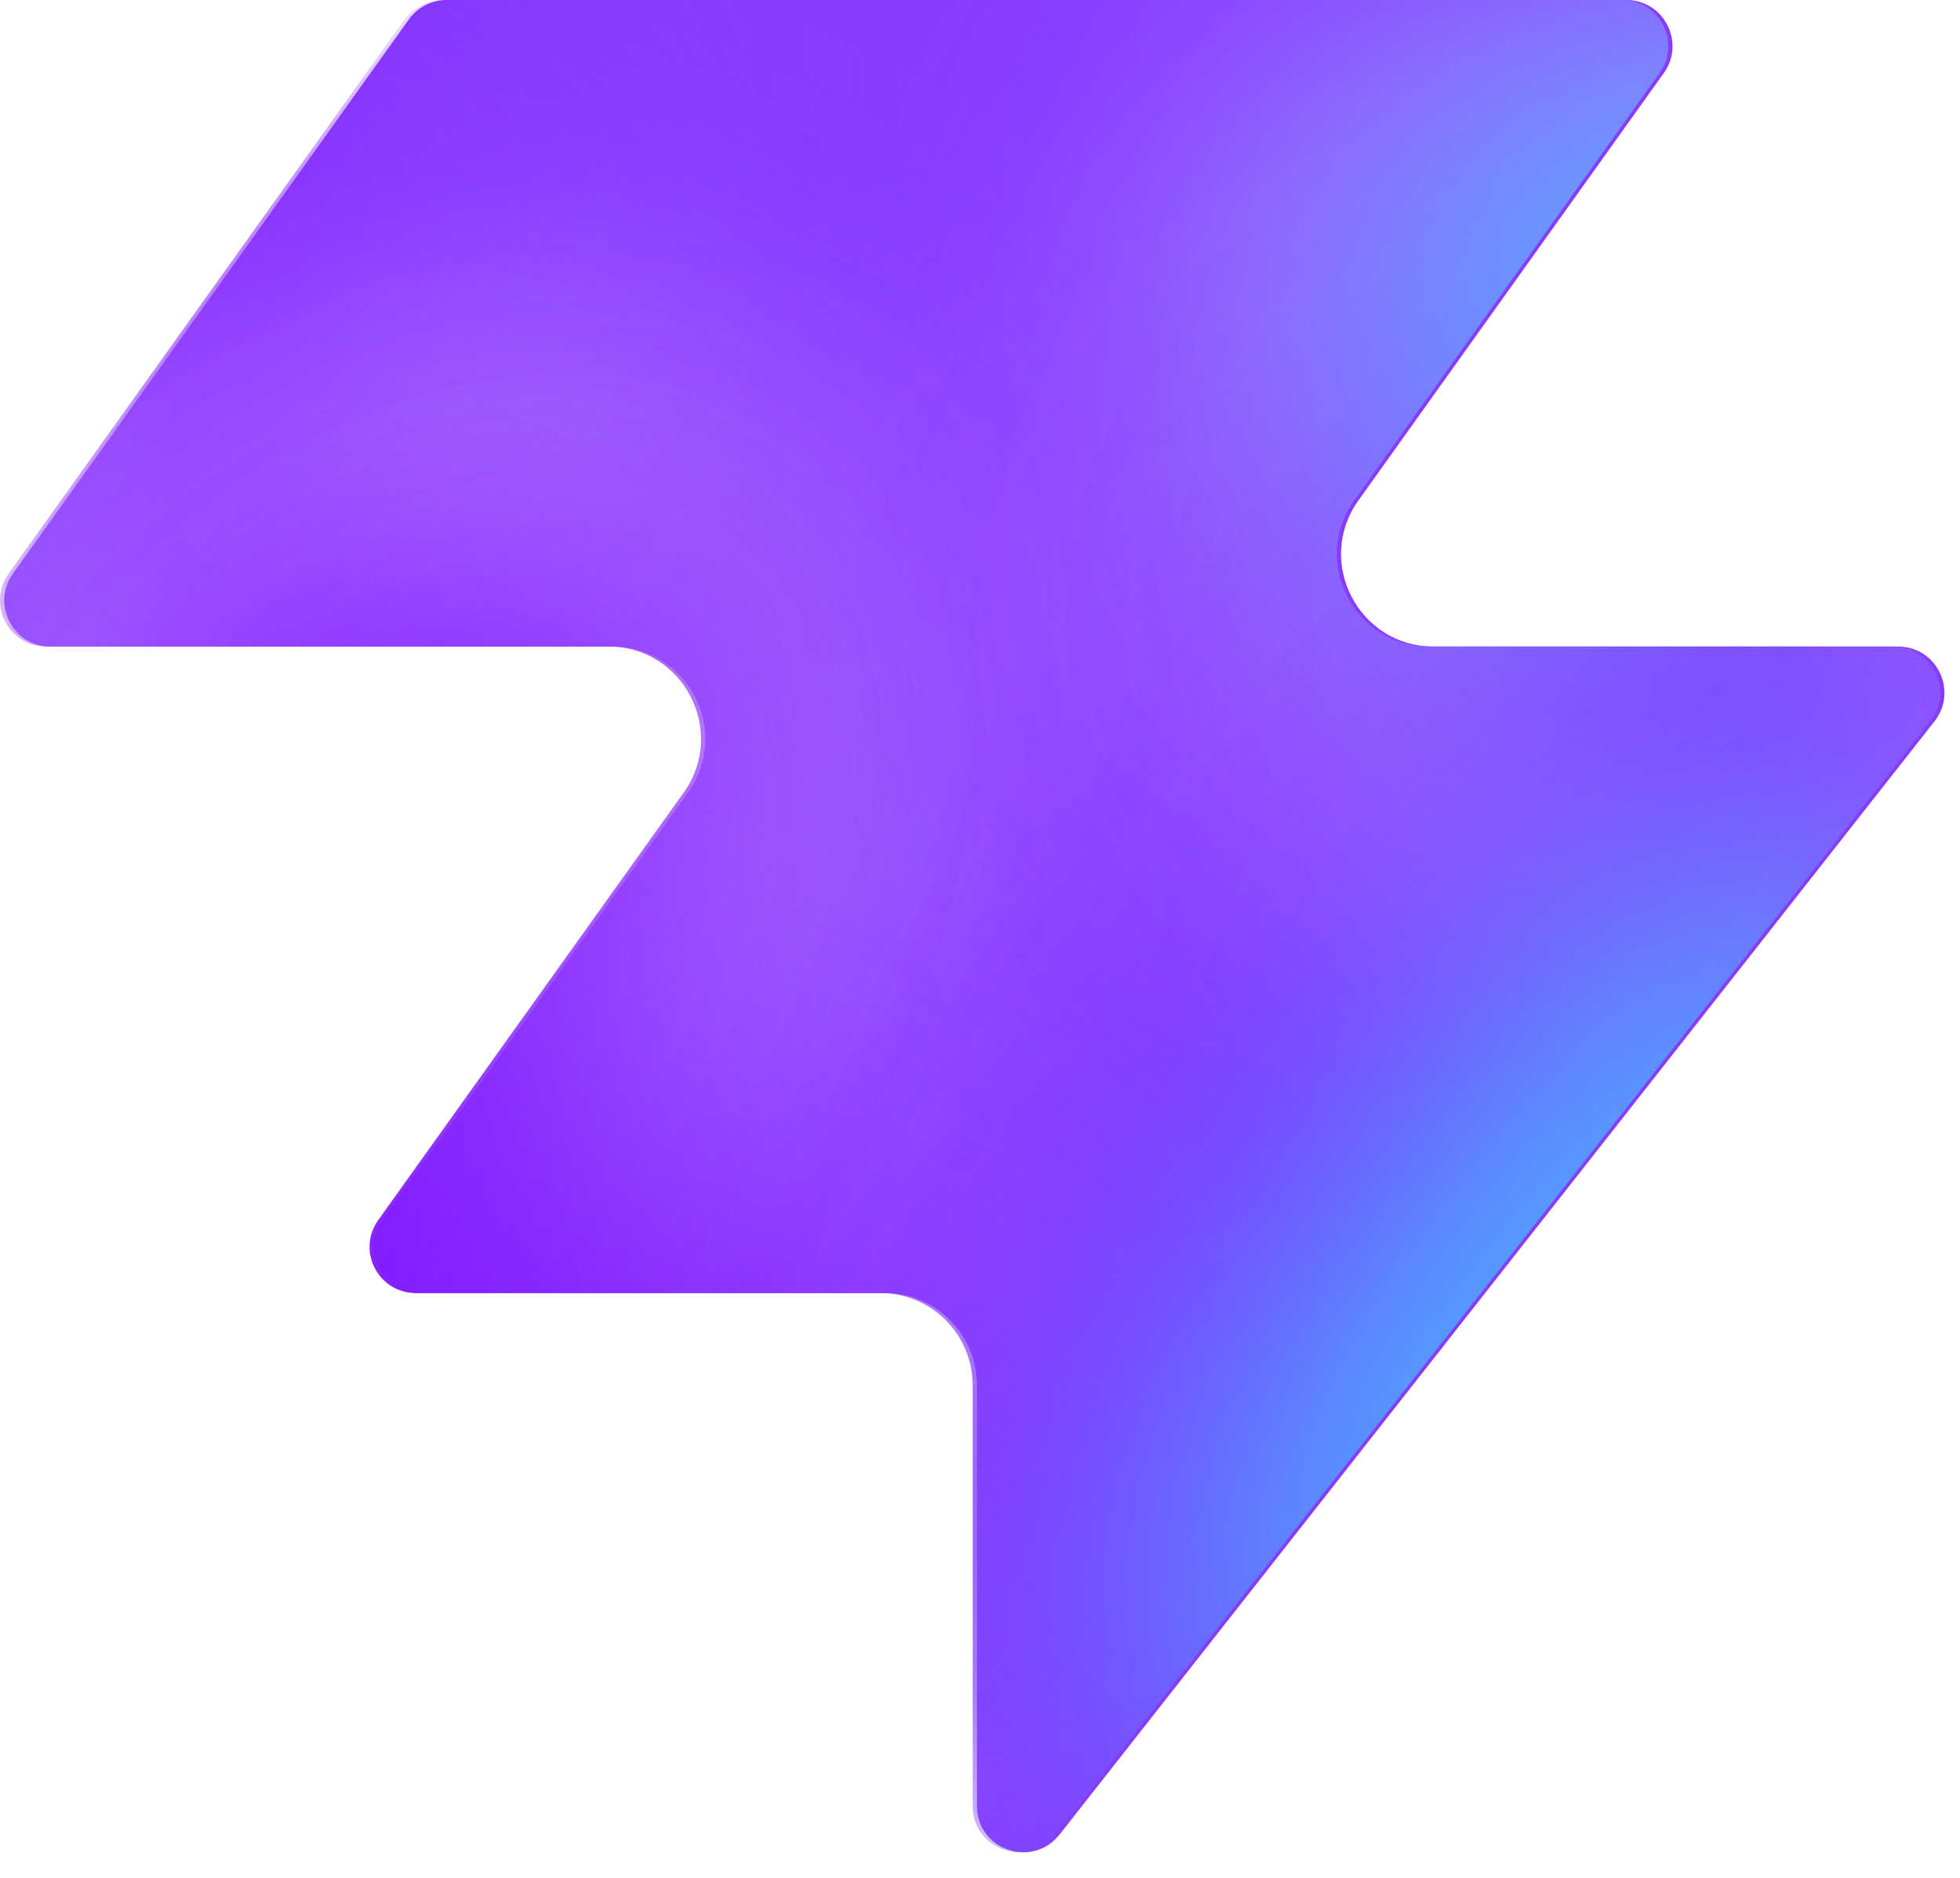
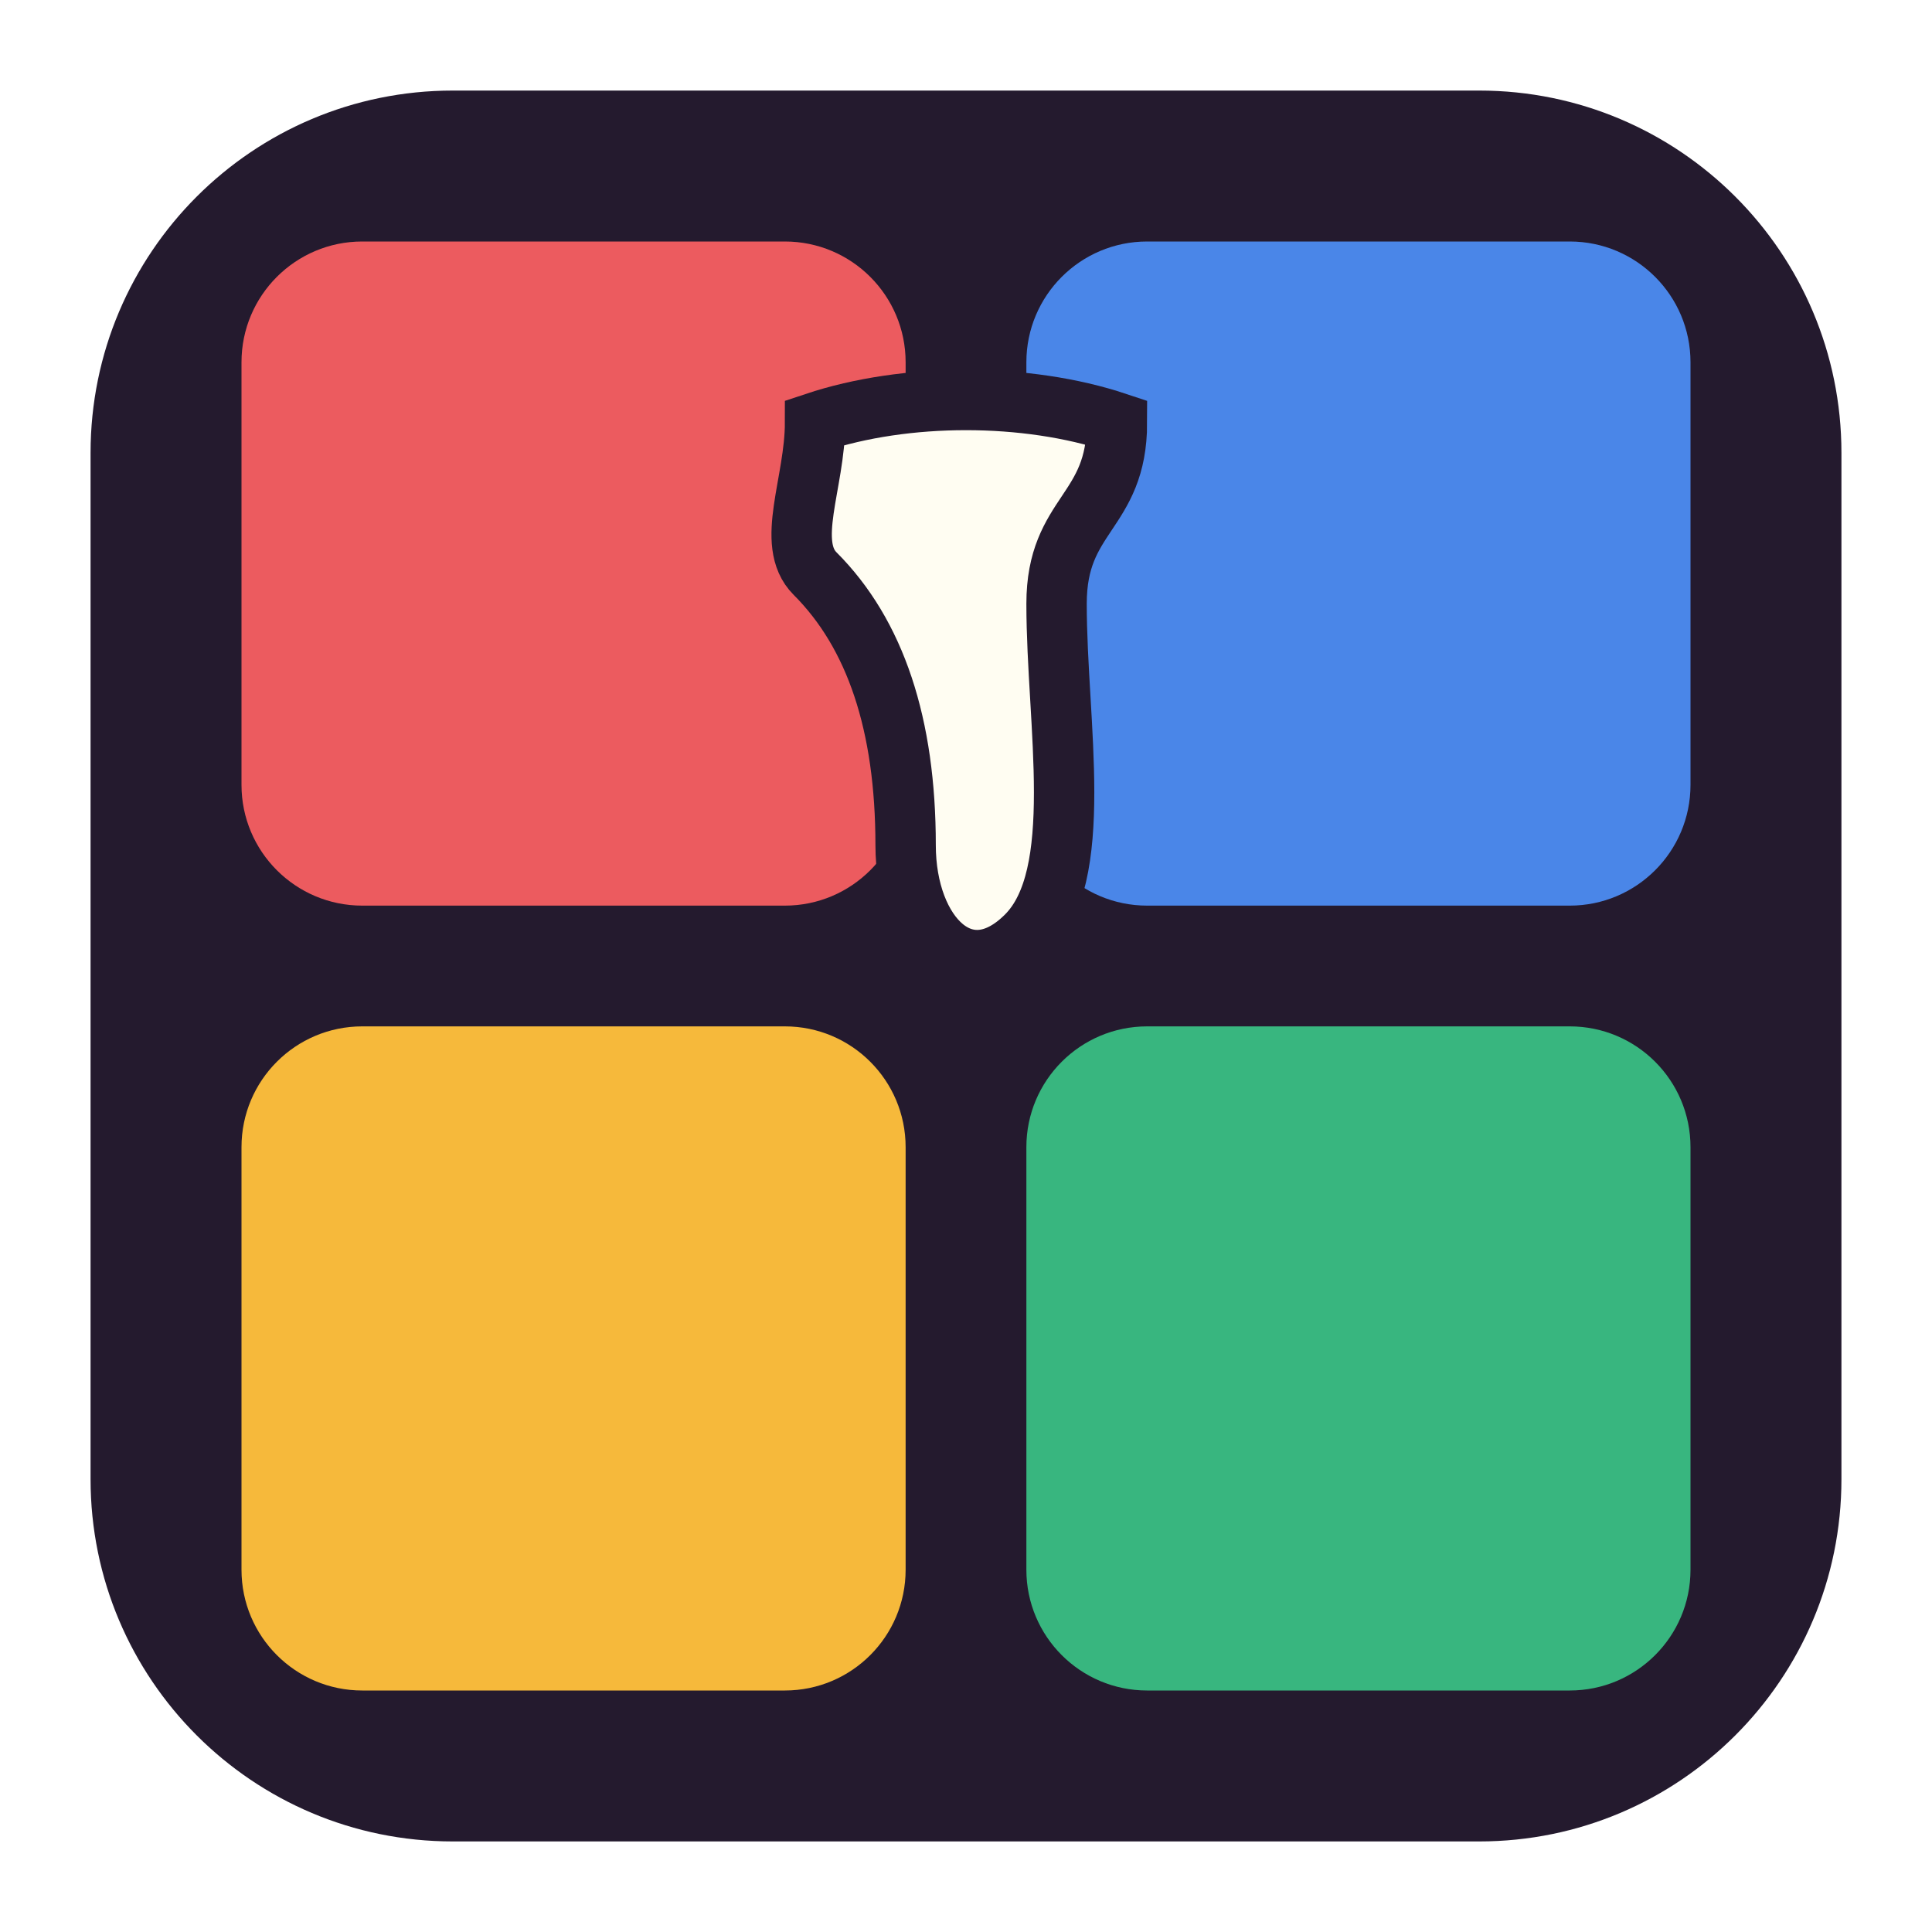
- <svg xmlns="http://www.w3.org/2000/svg" width="48" height="46" fill="none" viewBox="0 0 48 46">
-   <path fill="#863bff" d="M25.946 44.938c-.664.845-2.021.375-2.021-.698V33.937a2.26 2.26 0 0 0-2.262-2.262H10.287c-.92 0-1.456-1.04-.92-1.788l7.48-10.471c1.07-1.497 0-3.578-1.842-3.578H1.237c-.92 0-1.456-1.04-.92-1.788L10.013.474c.214-.297.556-.474.92-.474h28.894c.92 0 1.456 1.04.92 1.788l-7.48 10.471c-1.07 1.498 0 3.579 1.842 3.579h11.377c.943 0 1.473 1.088.89 1.83L25.947 44.94z" style="fill:#863bff;fill:color(display-p3 .525 .23 1);fill-opacity:1" />
-   <mask id="a" width="48" height="46" x="0" y="0" maskUnits="userSpaceOnUse" style="mask-type:alpha">
-     <path fill="#000" d="M25.842 44.938c-.664.844-2.021.375-2.021-.698V33.937a2.26 2.26 0 0 0-2.262-2.262H10.183c-.92 0-1.456-1.04-.92-1.788l7.48-10.471c1.07-1.498 0-3.579-1.842-3.579H1.133c-.92 0-1.456-1.04-.92-1.787L9.91.473c.214-.297.556-.474.92-.474h28.894c.92 0 1.456 1.04.92 1.788l-7.48 10.471c-1.07 1.498 0 3.578 1.842 3.578h11.377c.943 0 1.473 1.088.89 1.832L25.843 44.94z" style="fill:#000;fill-opacity:1" />
-   </mask>
-   <g mask="url(#a)">
-     <g filter="url(#b)">
-       <ellipse cx="5.508" cy="14.704" fill="#ede6ff" rx="5.508" ry="14.704" style="fill:#ede6ff;fill:color(display-p3 .927 .903 1);fill-opacity:1" transform="matrix(.00324 1 1 -.00324 -4.47 31.516)" />
-     </g>
-     <g filter="url(#c)">
-       <ellipse cx="10.399" cy="29.851" fill="#ede6ff" rx="10.399" ry="29.851" style="fill:#ede6ff;fill:color(display-p3 .927 .903 1);fill-opacity:1" transform="matrix(.00324 1 1 -.00324 -39.328 7.883)" />
-     </g>
-     <g filter="url(#d)">
-       <ellipse cx="5.508" cy="30.487" fill="#7e14ff" rx="5.508" ry="30.487" style="fill:#7e14ff;fill:color(display-p3 .492 .077 1);fill-opacity:1" transform="rotate(89.814 -25.913 -14.639)scale(1 -1)" />
-     </g>
-     <g filter="url(#e)">
-       <ellipse cx="5.508" cy="30.599" fill="#7e14ff" rx="5.508" ry="30.599" style="fill:#7e14ff;fill:color(display-p3 .492 .077 1);fill-opacity:1" transform="rotate(89.814 -32.644 -3.334)scale(1 -1)" />
-     </g>
-     <g filter="url(#f)">
-       <ellipse cx="5.508" cy="30.599" fill="#7e14ff" rx="5.508" ry="30.599" style="fill:#7e14ff;fill:color(display-p3 .492 .077 1);fill-opacity:1" transform="matrix(.00324 1 1 -.00324 -34.34 30.47)" />
-     </g>
-     <g filter="url(#g)">
-       <ellipse cx="14.072" cy="22.078" fill="#ede6ff" rx="14.072" ry="22.078" style="fill:#ede6ff;fill:color(display-p3 .927 .903 1);fill-opacity:1" transform="rotate(93.35 24.506 48.493)scale(-1 1)" />
-     </g>
-     <g filter="url(#h)">
-       <ellipse cx="3.47" cy="21.501" fill="#7e14ff" rx="3.47" ry="21.501" style="fill:#7e14ff;fill:color(display-p3 .492 .077 1);fill-opacity:1" transform="rotate(89.009 28.708 47.59)scale(-1 1)" />
-     </g>
-     <g filter="url(#i)">
-       <ellipse cx="3.47" cy="21.501" fill="#7e14ff" rx="3.47" ry="21.501" style="fill:#7e14ff;fill:color(display-p3 .492 .077 1);fill-opacity:1" transform="rotate(89.009 28.708 47.59)scale(-1 1)" />
-     </g>
-     <g filter="url(#j)">
-       <ellipse cx=".387" cy="8.972" fill="#7e14ff" rx="4.407" ry="29.108" style="fill:#7e14ff;fill:color(display-p3 .492 .077 1);fill-opacity:1" transform="rotate(39.51 .387 8.972)" />
-     </g>
-     <g filter="url(#k)">
-       <ellipse cx="47.523" cy="-6.092" fill="#7e14ff" rx="4.407" ry="29.108" style="fill:#7e14ff;fill:color(display-p3 .492 .077 1);fill-opacity:1" transform="rotate(37.892 47.523 -6.092)" />
-     </g>
-     <g filter="url(#l)">
-       <ellipse cx="41.412" cy="6.333" fill="#47bfff" rx="5.971" ry="9.665" style="fill:#47bfff;fill:color(display-p3 .28 .748 1);fill-opacity:1" transform="rotate(37.892 41.412 6.333)" />
-     </g>
-     <g filter="url(#m)">
-       <ellipse cx="-1.879" cy="38.332" fill="#7e14ff" rx="4.407" ry="29.108" style="fill:#7e14ff;fill:color(display-p3 .492 .077 1);fill-opacity:1" transform="rotate(37.892 -1.88 38.332)" />
-     </g>
-     <g filter="url(#n)">
-       <ellipse cx="-1.879" cy="38.332" fill="#7e14ff" rx="4.407" ry="29.108" style="fill:#7e14ff;fill:color(display-p3 .492 .077 1);fill-opacity:1" transform="rotate(37.892 -1.88 38.332)" />
-     </g>
-     <g filter="url(#o)">
-       <ellipse cx="35.651" cy="29.907" fill="#7e14ff" rx="4.407" ry="29.108" style="fill:#7e14ff;fill:color(display-p3 .492 .077 1);fill-opacity:1" transform="rotate(37.892 35.651 29.907)" />
-     </g>
-     <g filter="url(#p)">
-       <ellipse cx="38.418" cy="32.4" fill="#47bfff" rx="5.971" ry="15.297" style="fill:#47bfff;fill:color(display-p3 .28 .748 1);fill-opacity:1" transform="rotate(37.892 38.418 32.4)" />
-     </g>
-   </g>
-   <defs>
-     <filter id="b" width="60.045" height="41.654" x="-19.77" y="16.149" color-interpolation-filters="sRGB" filterUnits="userSpaceOnUse">
-       <feFlood flood-opacity="0" result="BackgroundImageFix" />
-       <feBlend in="SourceGraphic" in2="BackgroundImageFix" result="shape" />
-       <feGaussianBlur result="effect1_foregroundBlur_2002_17158" stdDeviation="7.659" />
-     </filter>
-     <filter id="c" width="90.34" height="51.437" x="-54.613" y="-7.533" color-interpolation-filters="sRGB" filterUnits="userSpaceOnUse">
-       <feFlood flood-opacity="0" result="BackgroundImageFix" />
-       <feBlend in="SourceGraphic" in2="BackgroundImageFix" result="shape" />
-       <feGaussianBlur result="effect1_foregroundBlur_2002_17158" stdDeviation="7.659" />
-     </filter>
-     <filter id="d" width="79.355" height="29.4" x="-49.64" y="2.03" color-interpolation-filters="sRGB" filterUnits="userSpaceOnUse">
-       <feFlood flood-opacity="0" result="BackgroundImageFix" />
-       <feBlend in="SourceGraphic" in2="BackgroundImageFix" result="shape" />
-       <feGaussianBlur result="effect1_foregroundBlur_2002_17158" stdDeviation="4.596" />
-     </filter>
-     <filter id="e" width="79.579" height="29.4" x="-45.045" y="20.029" color-interpolation-filters="sRGB" filterUnits="userSpaceOnUse">
-       <feFlood flood-opacity="0" result="BackgroundImageFix" />
-       <feBlend in="SourceGraphic" in2="BackgroundImageFix" result="shape" />
-       <feGaussianBlur result="effect1_foregroundBlur_2002_17158" stdDeviation="4.596" />
-     </filter>
-     <filter id="f" width="79.579" height="29.4" x="-43.513" y="21.178" color-interpolation-filters="sRGB" filterUnits="userSpaceOnUse">
-       <feFlood flood-opacity="0" result="BackgroundImageFix" />
-       <feBlend in="SourceGraphic" in2="BackgroundImageFix" result="shape" />
-       <feGaussianBlur result="effect1_foregroundBlur_2002_17158" stdDeviation="4.596" />
-     </filter>
-     <filter id="g" width="74.749" height="58.852" x="15.756" y="-17.901" color-interpolation-filters="sRGB" filterUnits="userSpaceOnUse">
-       <feFlood flood-opacity="0" result="BackgroundImageFix" />
-       <feBlend in="SourceGraphic" in2="BackgroundImageFix" result="shape" />
-       <feGaussianBlur result="effect1_foregroundBlur_2002_17158" stdDeviation="7.659" />
-     </filter>
-     <filter id="h" width="61.377" height="25.362" x="23.548" y="2.284" color-interpolation-filters="sRGB" filterUnits="userSpaceOnUse">
-       <feFlood flood-opacity="0" result="BackgroundImageFix" />
-       <feBlend in="SourceGraphic" in2="BackgroundImageFix" result="shape" />
-       <feGaussianBlur result="effect1_foregroundBlur_2002_17158" stdDeviation="4.596" />
-     </filter>
-     <filter id="i" width="61.377" height="25.362" x="23.548" y="2.284" color-interpolation-filters="sRGB" filterUnits="userSpaceOnUse">
-       <feFlood flood-opacity="0" result="BackgroundImageFix" />
-       <feBlend in="SourceGraphic" in2="BackgroundImageFix" result="shape" />
-       <feGaussianBlur result="effect1_foregroundBlur_2002_17158" stdDeviation="4.596" />
-     </filter>
-     <filter id="j" width="56.045" height="63.649" x="-27.636" y="-22.853" color-interpolation-filters="sRGB" filterUnits="userSpaceOnUse">
-       <feFlood flood-opacity="0" result="BackgroundImageFix" />
-       <feBlend in="SourceGraphic" in2="BackgroundImageFix" result="shape" />
-       <feGaussianBlur result="effect1_foregroundBlur_2002_17158" stdDeviation="4.596" />
-     </filter>
-     <filter id="k" width="54.814" height="64.646" x="20.116" y="-38.415" color-interpolation-filters="sRGB" filterUnits="userSpaceOnUse">
-       <feFlood flood-opacity="0" result="BackgroundImageFix" />
-       <feBlend in="SourceGraphic" in2="BackgroundImageFix" result="shape" />
-       <feGaussianBlur result="effect1_foregroundBlur_2002_17158" stdDeviation="4.596" />
-     </filter>
-     <filter id="l" width="33.541" height="35.313" x="24.641" y="-11.323" color-interpolation-filters="sRGB" filterUnits="userSpaceOnUse">
-       <feFlood flood-opacity="0" result="BackgroundImageFix" />
-       <feBlend in="SourceGraphic" in2="BackgroundImageFix" result="shape" />
-       <feGaussianBlur result="effect1_foregroundBlur_2002_17158" stdDeviation="4.596" />
-     </filter>
-     <filter id="m" width="54.814" height="64.646" x="-29.286" y="6.009" color-interpolation-filters="sRGB" filterUnits="userSpaceOnUse">
-       <feFlood flood-opacity="0" result="BackgroundImageFix" />
-       <feBlend in="SourceGraphic" in2="BackgroundImageFix" result="shape" />
-       <feGaussianBlur result="effect1_foregroundBlur_2002_17158" stdDeviation="4.596" />
-     </filter>
-     <filter id="n" width="54.814" height="64.646" x="-29.286" y="6.009" color-interpolation-filters="sRGB" filterUnits="userSpaceOnUse">
-       <feFlood flood-opacity="0" result="BackgroundImageFix" />
-       <feBlend in="SourceGraphic" in2="BackgroundImageFix" result="shape" />
-       <feGaussianBlur result="effect1_foregroundBlur_2002_17158" stdDeviation="4.596" />
-     </filter>
-     <filter id="o" width="54.814" height="64.646" x="8.244" y="-2.416" color-interpolation-filters="sRGB" filterUnits="userSpaceOnUse">
-       <feFlood flood-opacity="0" result="BackgroundImageFix" />
-       <feBlend in="SourceGraphic" in2="BackgroundImageFix" result="shape" />
-       <feGaussianBlur result="effect1_foregroundBlur_2002_17158" stdDeviation="4.596" />
-     </filter>
-     <filter id="p" width="39.409" height="43.623" x="18.713" y="10.588" color-interpolation-filters="sRGB" filterUnits="userSpaceOnUse">
-       <feFlood flood-opacity="0" result="BackgroundImageFix" />
-       <feBlend in="SourceGraphic" in2="BackgroundImageFix" result="shape" />
-       <feGaussianBlur result="effect1_foregroundBlur_2002_17158" stdDeviation="4.596" />
-     </filter>
-   </defs>
+ <svg xmlns="http://www.w3.org/2000/svg" viewBox="0 0 64 64">
+   <rect x="3" y="3" width="58" height="58" rx="12" fill="#241a2e" />
+   <rect x="8" y="8" width="22" height="22" rx="4" fill="#ec5b5f" />
+   <rect x="34" y="8" width="22" height="22" rx="4" fill="#4a86e8" />
+   <rect x="8" y="34" width="22" height="22" rx="4" fill="#f6b93b" />
+   <rect x="34" y="34" width="22" height="22" rx="4" fill="#38b67f" />
+   <path d="M27 14c3-1 7-1 10 0 0 3-2 3-2 6 0 4 1 9-1 11-2 2-4 0-4-3 0-4-1-7-3-9-1-1 0-3 0-5z" fill="#fffdf2" stroke="#241a2e" stroke-width="2" />
</svg>
